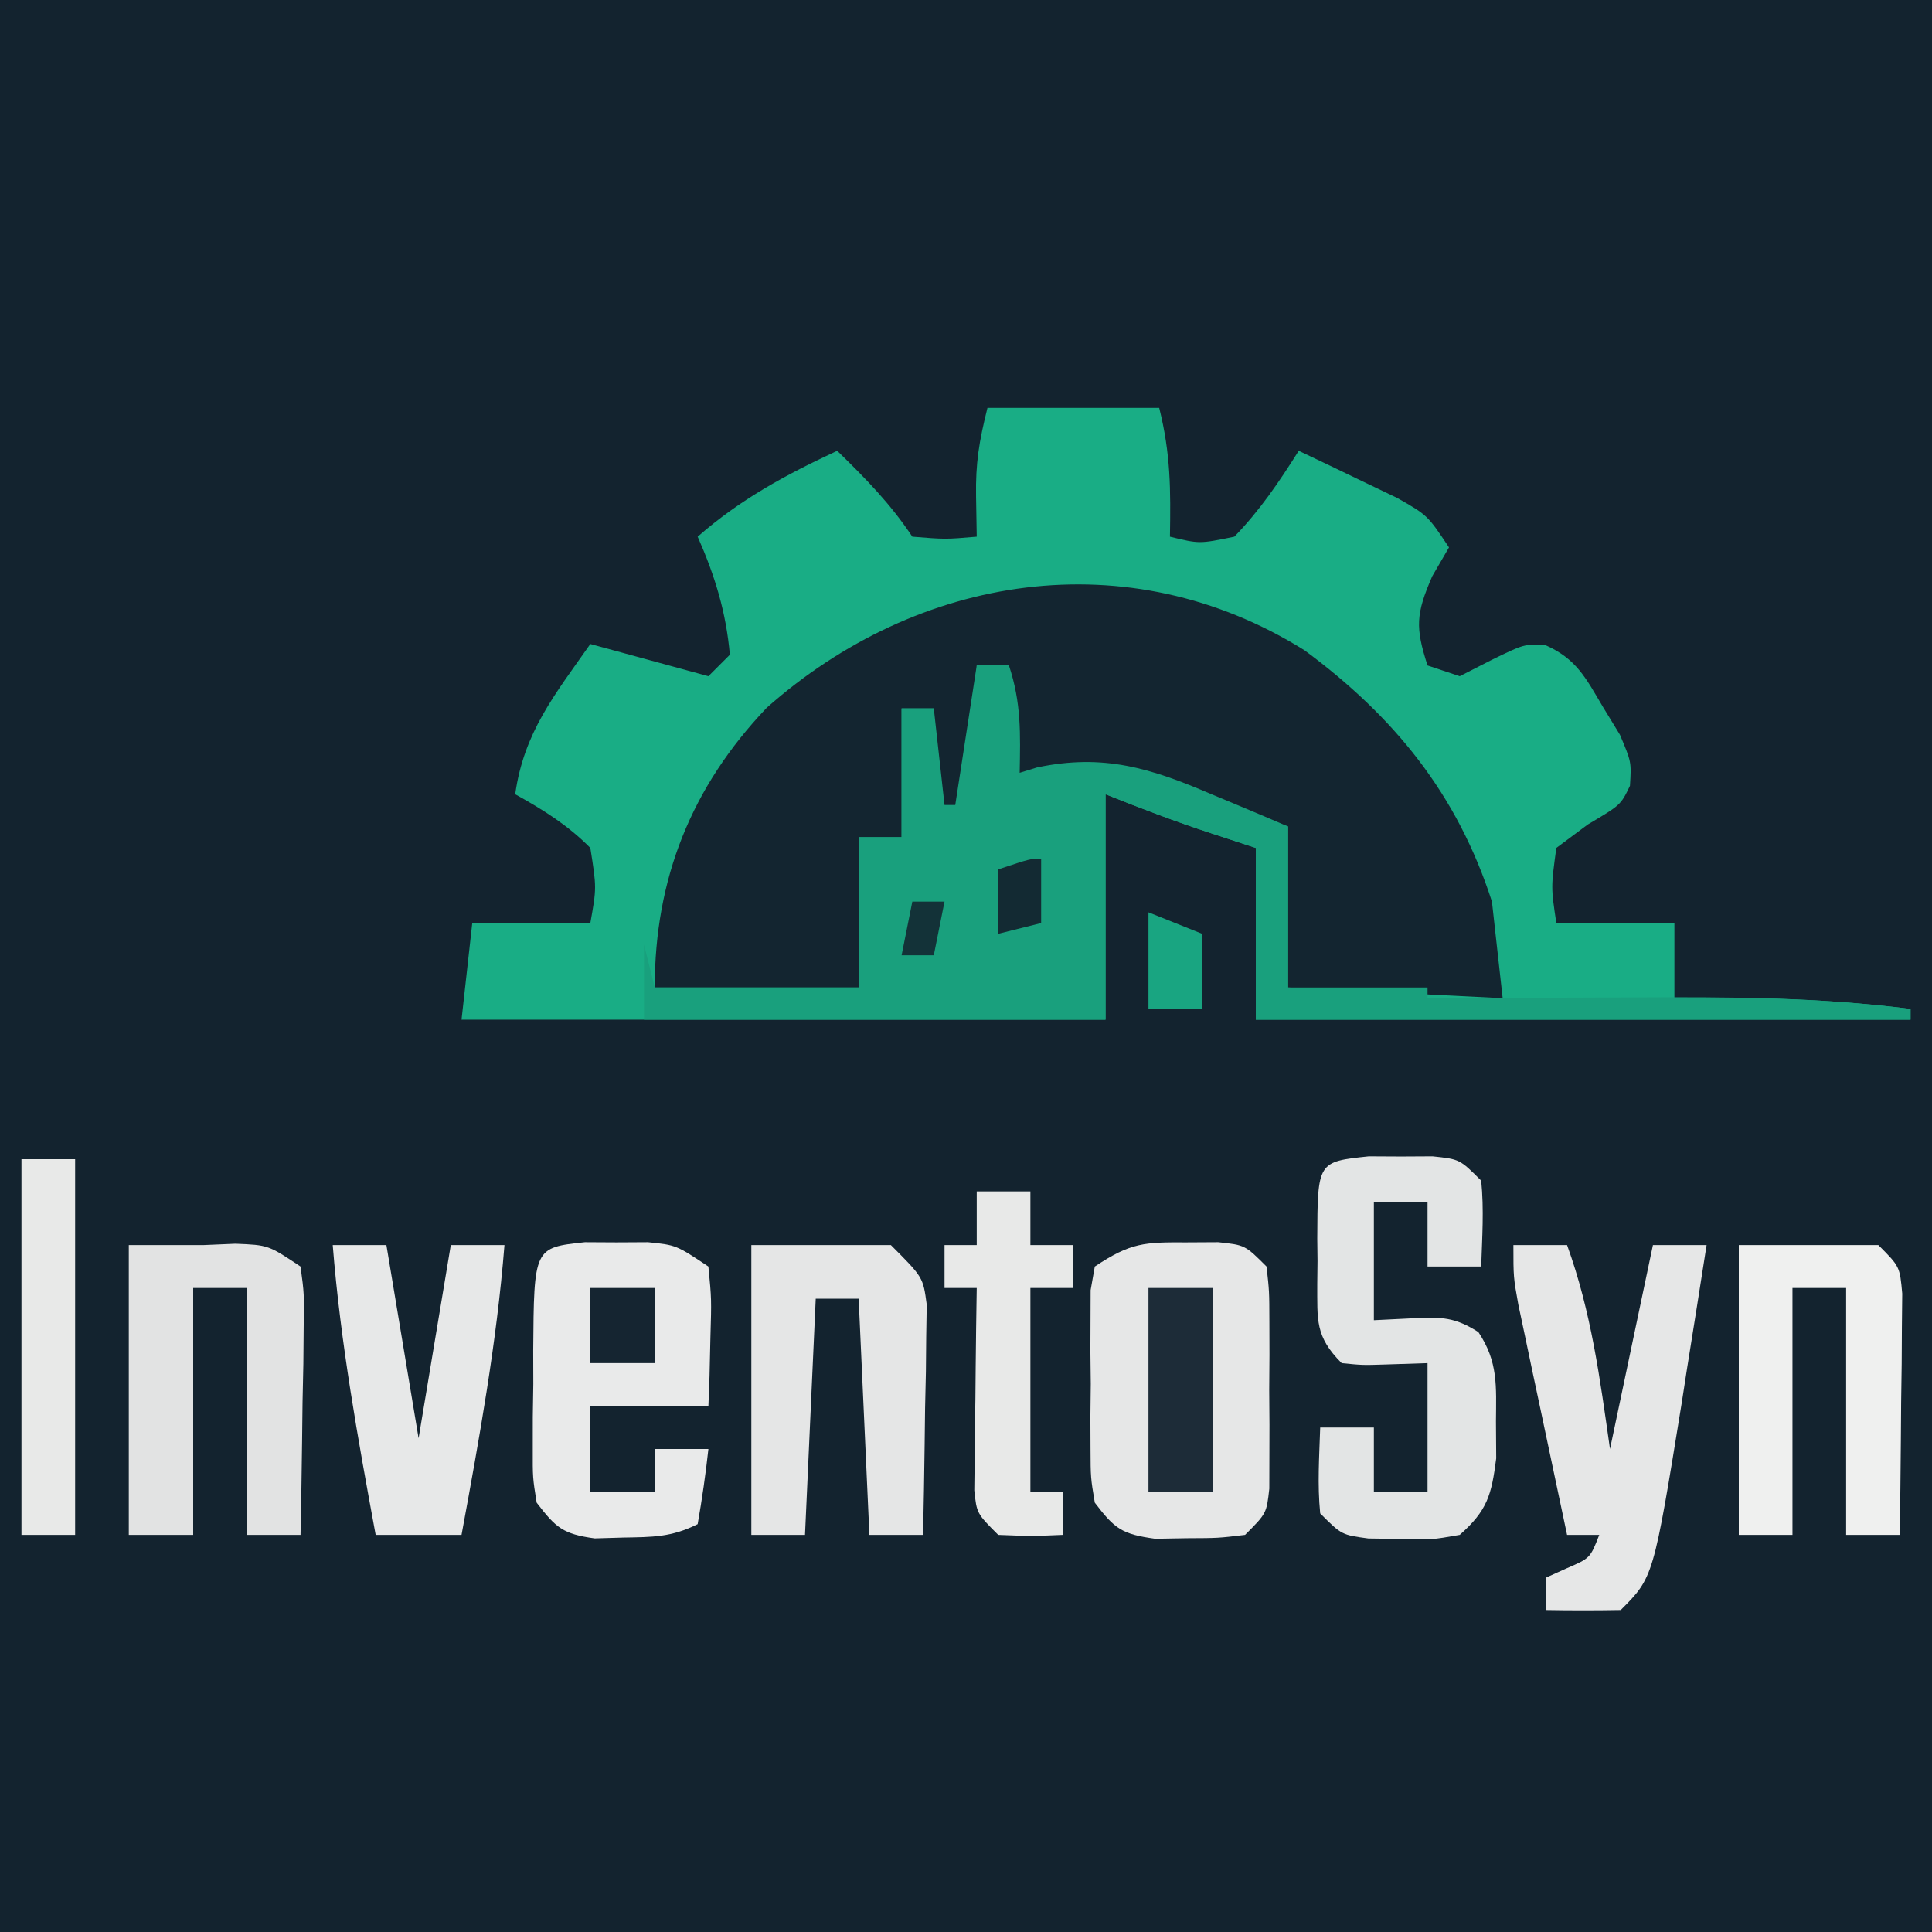
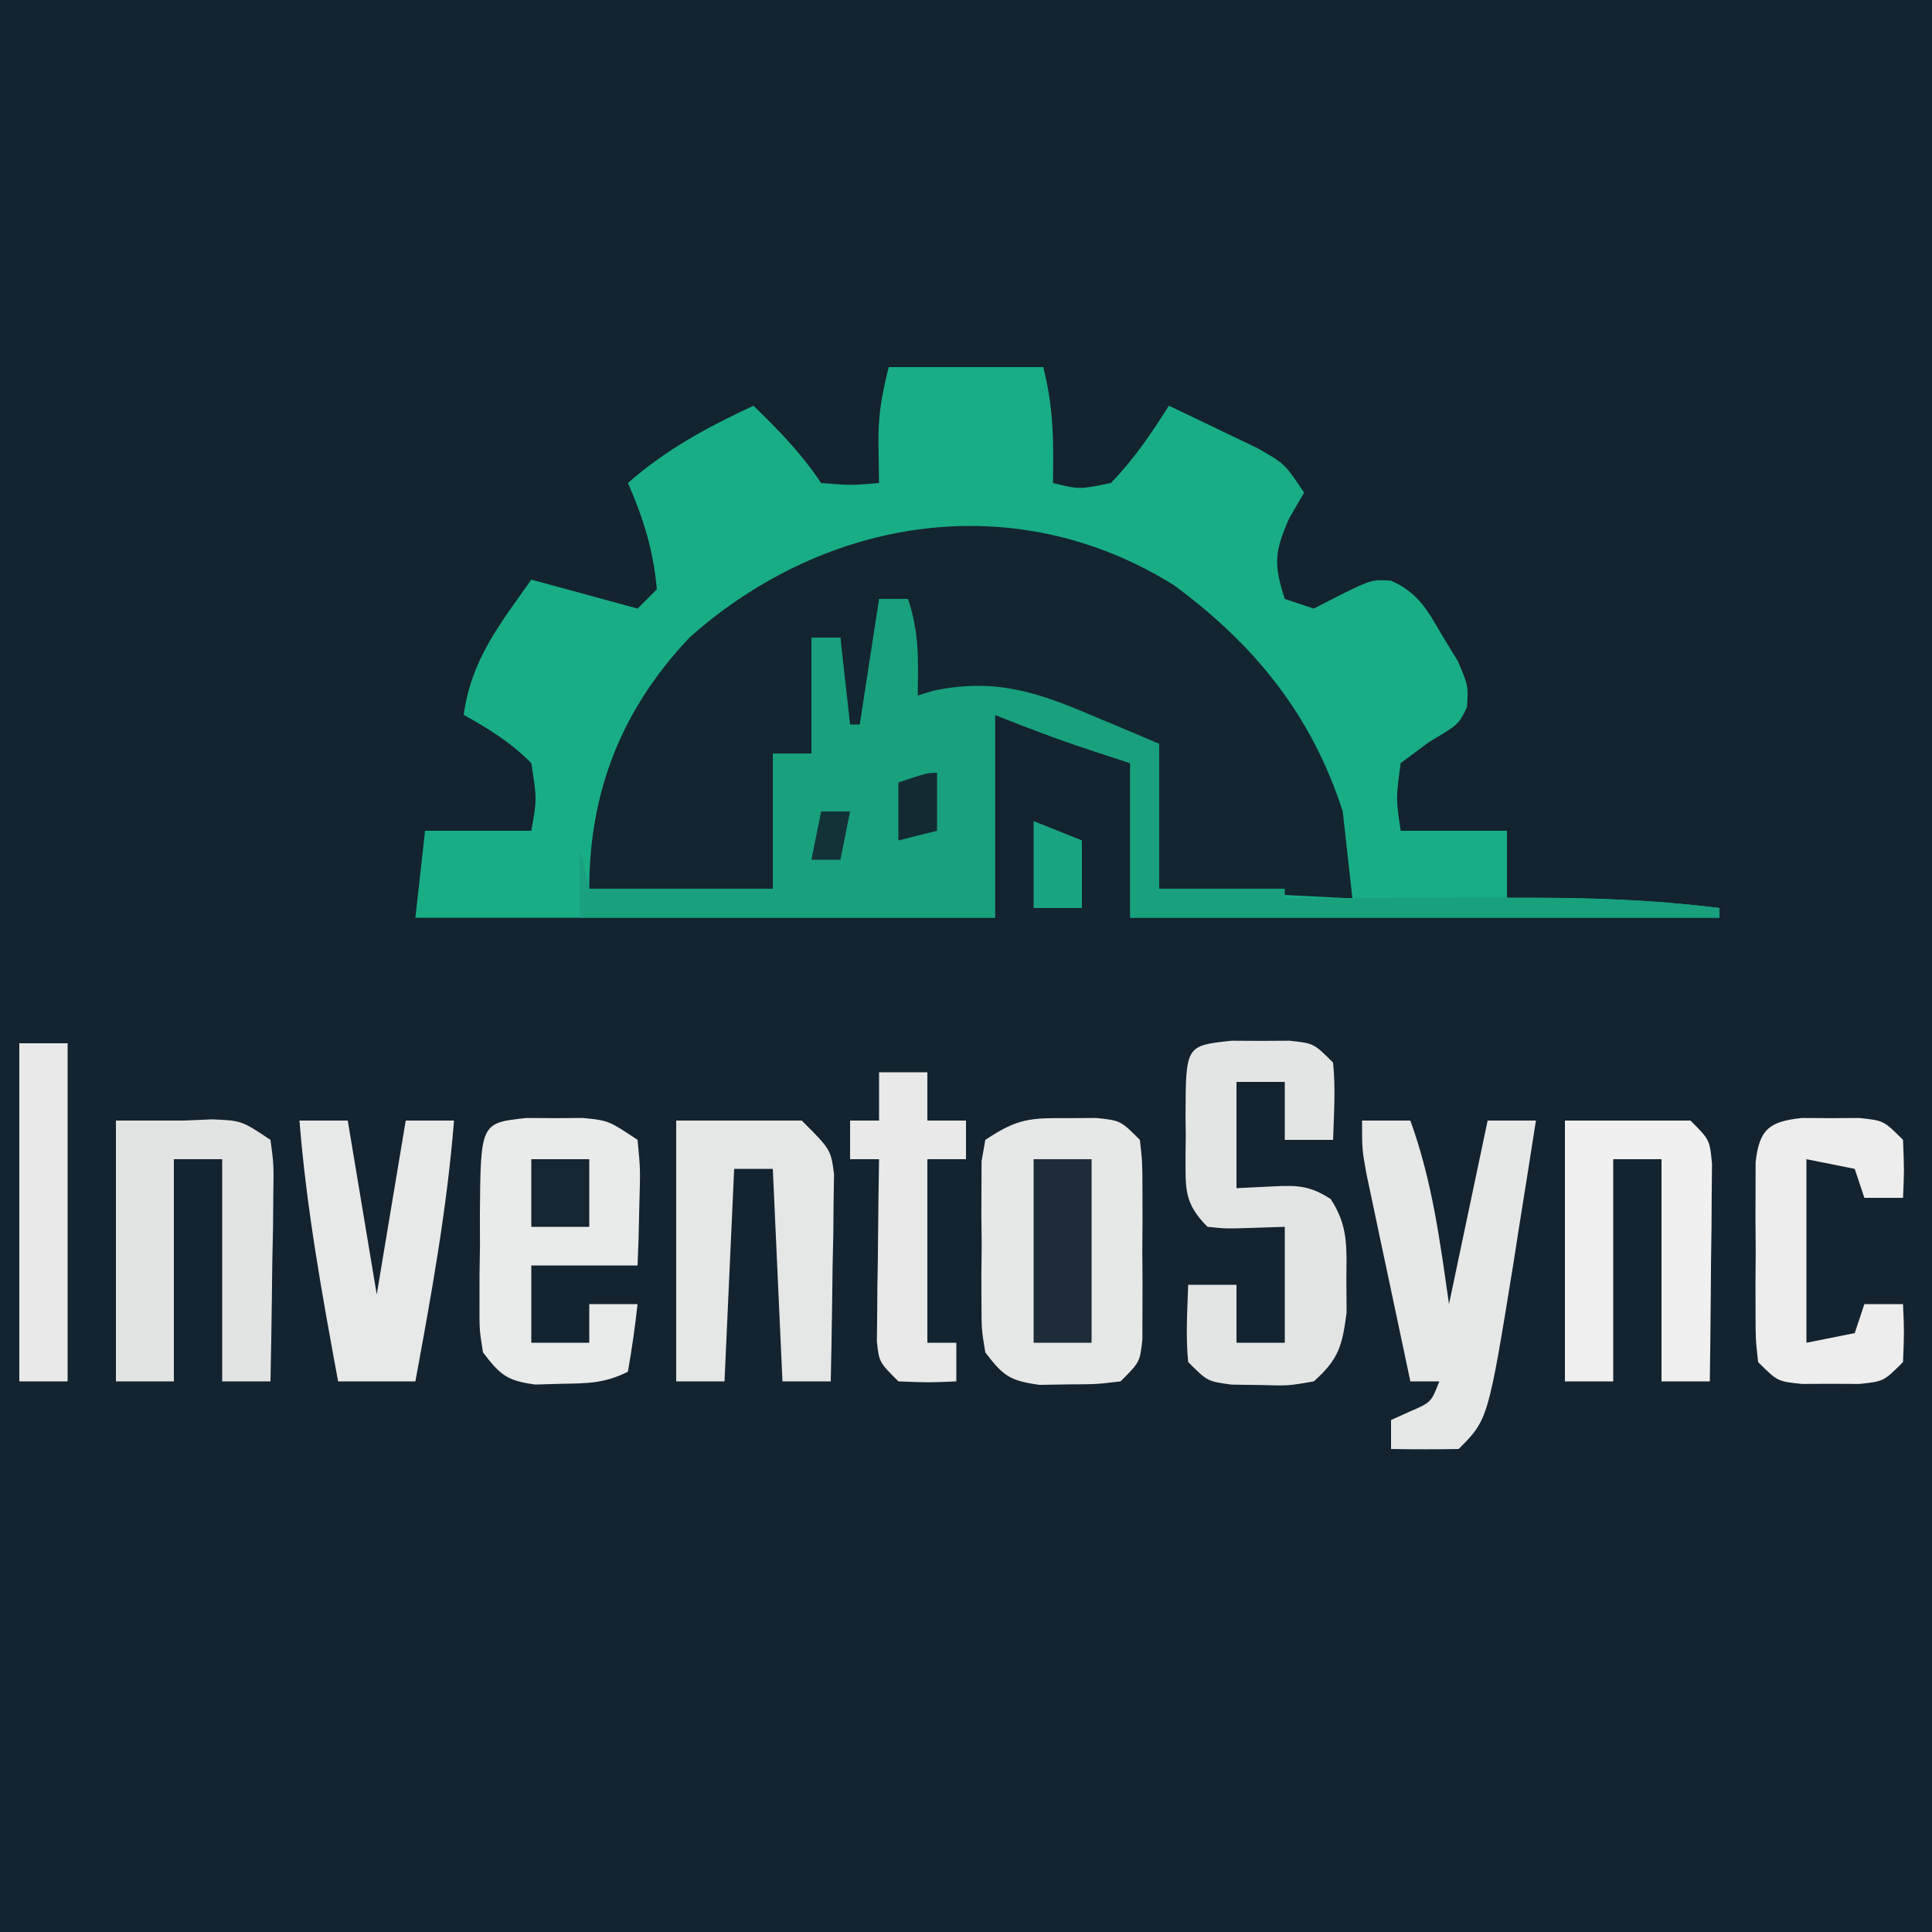
- <svg xmlns="http://www.w3.org/2000/svg" version="1.1" width="180" height="180">
+ <svg xmlns="http://www.w3.org/2000/svg" version="1.1" width="200" height="200">
  <path d="M0 0 C66 0 132 0 200 0 C200 66 200 132 200 200 C134 200 68 200 0 200 C0 134 0 68 0 0 Z " fill="#13232F" transform="translate(0,0)" />
  <path d="M0 0 C5.28 0 10.56 0 16 0 C17.074 4.296 17.073 7.602 17 12 C19.743 12.672 19.743 12.672 23 12 C25.368 9.568 27.195 6.867 29 4 C30.963 4.928 32.92 5.867 34.875 6.812 C36.511 7.596 36.511 7.596 38.18 8.395 C41 10 41 10 43 13 C42.227 14.33 42.227 14.33 41.438 15.688 C39.913 19.2 39.851 20.447 41 24 C42.485 24.495 42.485 24.495 44 25 C44.969 24.505 45.939 24.01 46.938 23.5 C50 22 50 22 51.984 22.105 C54.855 23.379 55.731 25.133 57.312 27.812 C57.845 28.685 58.377 29.558 58.926 30.457 C60 33 60 33 59.859 35.211 C59 37 59 37 55.938 38.812 C54.968 39.534 53.999 40.256 53 41 C52.499 44.669 52.499 44.669 53 48 C56.63 48 60.26 48 64 48 C64 50.31 64 52.62 64 55 C64.75 54.988 65.5 54.977 66.273 54.965 C72.923 54.906 79.4 55.182 86 56 C86 56.33 86 56.66 86 57 C65.87 57 45.74 57 25 57 C25 51.72 25 46.44 25 41 C23.618 40.546 22.236 40.093 20.812 39.625 C17.471 38.528 14.278 37.311 11 36 C11 42.93 11 49.86 11 57 C-8.8 57 -28.6 57 -49 57 C-48.67 54.03 -48.34 51.06 -48 48 C-44.37 48 -40.74 48 -37 48 C-36.414 44.712 -36.414 44.712 -37 41 C-39.085 38.888 -41.412 37.433 -44 36 C-43.189 30.217 -40.312 26.722 -37 22 C-33.37 22.99 -29.74 23.98 -26 25 C-25.34 24.34 -24.68 23.68 -24 23 C-24.354 19.02 -25.393 15.643 -27 12 C-22.987 8.489 -18.79 6.235 -14 4 C-11.352 6.578 -9.056 8.916 -7 12 C-3.916 12.25 -3.916 12.25 -1 12 C-1.021 10.762 -1.041 9.525 -1.062 8.25 C-1.114 5.14 -0.782 3.129 0 0 Z " fill="#19AD85" transform="translate(92,38)" />
  <path d="M0 0 C8.38 6.191 14.242 13.41 17.473 23.422 C17.968 27.877 17.968 27.877 18.473 32.422 C11.873 32.092 5.273 31.762 -1.527 31.422 C-1.527 26.472 -1.527 21.522 -1.527 16.422 C-3.074 15.968 -4.621 15.514 -6.215 15.047 C-8.995 14.222 -11.612 13.385 -14.277 12.234 C-19.368 10.396 -23.613 11.55 -28.527 13.422 C-28.197 12.762 -27.867 12.102 -27.527 11.422 C-27.457 9.715 -27.443 8.005 -27.465 6.297 C-27.474 5.387 -27.483 4.477 -27.492 3.539 C-27.504 2.84 -27.515 2.142 -27.527 1.422 C-28.517 1.422 -29.507 1.422 -30.527 1.422 C-30.486 2.618 -30.445 3.814 -30.402 5.047 C-30.389 8.845 -31.107 11.872 -32.527 15.422 C-33.187 15.092 -33.847 14.762 -34.527 14.422 C-34.527 11.452 -34.527 8.482 -34.527 5.422 C-35.517 5.422 -36.507 5.422 -37.527 5.422 C-37.527 9.382 -37.527 13.342 -37.527 17.422 C-38.847 17.422 -40.167 17.422 -41.527 17.422 C-41.527 22.042 -41.527 26.662 -41.527 31.422 C-47.797 31.422 -54.067 31.422 -60.527 31.422 C-60.527 21.33 -57.14 12.766 -50.09 5.359 C-36.023 -7.107 -16.408 -10.245 0 0 Z " fill="#132530" transform="translate(121.5273,60.57812)" />
  <path d="M0 0 C0.99 0 1.98 0 3 0 C4.158 3.473 4.069 6.361 4 10 C4.536 9.835 5.072 9.67 5.625 9.5 C11.827 8.194 16.244 9.577 21.875 12 C22.563 12.286 23.252 12.572 23.961 12.867 C25.645 13.569 27.323 14.283 29 15 C29 19.95 29 24.9 29 30 C33.29 30 37.58 30 42 30 C42 30.33 42 30.66 42 31 C43.008 30.995 44.016 30.99 45.054 30.984 C48.838 30.966 52.621 30.954 56.404 30.945 C58.034 30.94 59.663 30.933 61.292 30.925 C69.932 30.88 78.413 30.898 87 32 C87 32.33 87 32.66 87 33 C66.87 33 46.74 33 26 33 C26 27.72 26 22.44 26 17 C24.618 16.546 23.236 16.093 21.812 15.625 C18.471 14.528 15.278 13.311 12 12 C12 18.93 12 25.86 12 33 C-2.19 33 -16.38 33 -31 33 C-31 30.69 -31 28.38 -31 26 C-30.67 27.32 -30.34 28.64 -30 30 C-23.73 30 -17.46 30 -11 30 C-11 25.38 -11 20.76 -11 16 C-9.68 16 -8.36 16 -7 16 C-7 12.04 -7 8.08 -7 4 C-6.01 4 -5.02 4 -4 4 C-3.67 6.97 -3.34 9.94 -3 13 C-2.67 13 -2.34 13 -2 13 C-1.34 8.71 -0.68 4.42 0 0 Z " fill="#19A07D" transform="translate(91,62)" />
  <path d="M0 0 C0.971 -0.005 1.941 -0.01 2.941 -0.016 C5.438 0.25 5.438 0.25 7.438 2.25 C7.696 4.557 7.696 4.557 7.703 7.406 C7.707 8.94 7.707 8.94 7.711 10.504 C7.703 11.575 7.695 12.646 7.688 13.75 C7.695 14.821 7.703 15.892 7.711 16.996 C7.708 18.018 7.706 19.041 7.703 20.094 C7.701 21.034 7.699 21.974 7.696 22.943 C7.438 25.25 7.438 25.25 5.438 27.25 C2.941 27.551 2.941 27.551 0 27.562 C-1.452 27.588 -1.452 27.588 -2.934 27.613 C-6.033 27.185 -6.701 26.702 -8.562 24.25 C-8.951 21.922 -8.951 21.922 -8.961 19.215 C-8.965 18.241 -8.969 17.267 -8.973 16.264 C-8.961 15.249 -8.949 14.233 -8.938 13.188 C-8.949 12.168 -8.961 11.149 -8.973 10.1 C-8.969 9.127 -8.965 8.154 -8.961 7.152 C-8.958 6.26 -8.954 5.368 -8.951 4.449 C-8.823 3.723 -8.694 2.998 -8.562 2.25 C-5.199 0.008 -3.939 -0.021 0 0 Z " fill="#E6E7E7" transform="translate(110.5625,115.75)" />
  <path d="M0 0 C0.98 0.005 1.959 0.01 2.969 0.016 C3.948 0.01 4.928 0.005 5.938 0 C8.469 0.266 8.469 0.266 10.469 2.266 C10.739 4.954 10.556 7.557 10.469 10.266 C8.819 10.266 7.169 10.266 5.469 10.266 C5.469 8.286 5.469 6.306 5.469 4.266 C3.819 4.266 2.169 4.266 0.469 4.266 C0.469 7.896 0.469 11.526 0.469 15.266 C1.727 15.204 2.985 15.142 4.281 15.078 C6.81 14.954 8.057 15.003 10.207 16.375 C12.06 19.152 11.866 21.397 11.844 24.703 C11.851 25.836 11.859 26.969 11.867 28.137 C11.432 31.554 11.045 32.987 8.469 35.266 C5.84 35.727 5.84 35.727 2.906 35.641 C1.936 35.628 0.965 35.615 -0.035 35.602 C-2.531 35.266 -2.531 35.266 -4.531 33.266 C-4.801 30.577 -4.619 27.974 -4.531 25.266 C-2.881 25.266 -1.231 25.266 0.469 25.266 C0.469 27.246 0.469 29.226 0.469 31.266 C2.119 31.266 3.769 31.266 5.469 31.266 C5.469 27.306 5.469 23.346 5.469 19.266 C3.551 19.328 3.551 19.328 1.594 19.391 C-0.586 19.461 -0.586 19.461 -2.531 19.266 C-5.023 16.774 -4.791 15.262 -4.805 11.855 C-4.797 11.166 -4.789 10.476 -4.781 9.766 C-4.789 9.076 -4.797 8.386 -4.805 7.676 C-4.777 0.501 -4.777 0.501 0 0 Z " fill="#E3E5E5" transform="translate(127.5312,107.7344)" />
  <path d="M0 0 C1.456 0.008 1.456 0.008 2.941 0.016 C3.909 0.01 4.878 0.005 5.875 0 C8.504 0.266 8.504 0.266 11.504 2.266 C11.797 5.305 11.797 5.305 11.691 8.891 C11.664 10.079 11.637 11.268 11.609 12.492 C11.575 13.407 11.54 14.323 11.504 15.266 C7.874 15.266 4.244 15.266 0.504 15.266 C0.504 17.906 0.504 20.546 0.504 23.266 C2.484 23.266 4.464 23.266 6.504 23.266 C6.504 21.946 6.504 20.626 6.504 19.266 C8.154 19.266 9.804 19.266 11.504 19.266 C11.248 21.609 10.911 23.944 10.504 26.266 C8.05 27.493 6.304 27.467 3.566 27.516 C2.691 27.541 1.816 27.567 0.914 27.594 C-2.038 27.192 -2.707 26.605 -4.496 24.266 C-4.868 21.937 -4.868 21.937 -4.859 19.23 C-4.859 18.257 -4.858 17.283 -4.857 16.279 C-4.841 15.264 -4.825 14.249 -4.809 13.203 C-4.812 12.184 -4.815 11.165 -4.818 10.115 C-4.748 0.505 -4.748 0.505 0 0 Z " fill="#E9EAEA" transform="translate(54.49609,115.7344)" />
  <path d="M0 0 C2.333 0 4.667 0 7 0 C7.969 -0.041 8.939 -0.083 9.938 -0.125 C13 0 13 0 16 2 C16.341 4.522 16.341 4.522 16.293 7.664 C16.283 8.786 16.274 9.907 16.264 11.062 C16.239 12.238 16.213 13.414 16.188 14.625 C16.167 16.4 16.167 16.4 16.146 18.211 C16.111 21.141 16.062 24.07 16 27 C14.35 27 12.7 27 11 27 C11 19.41 11 11.82 11 4 C9.35 4 7.7 4 6 4 C6 11.59 6 19.18 6 27 C4.02 27 2.04 27 0 27 C0 18.09 0 9.18 0 0 Z " fill="#E2E3E3" transform="translate(12,116)" />
  <path d="M0 0 C1.65 0 3.3 0 5 0 C7.264 6.26 8.06 12.423 9 19 C10.32 12.73 11.64 6.46 13 0 C14.65 0 16.3 0 18 0 C17.408 3.815 16.799 7.626 16.188 11.438 C16.022 12.507 15.856 13.576 15.686 14.678 C13.048 30.952 13.048 30.952 10 34 C7.667 34.041 5.333 34.042 3 34 C3 33.01 3 32.02 3 31 C3.639 30.711 4.279 30.422 4.938 30.125 C7.152 29.172 7.152 29.172 8 27 C7.01 27 6.02 27 5 27 C4.162 23.064 3.33 19.126 2.5 15.188 C2.142 13.508 2.142 13.508 1.777 11.795 C1.552 10.722 1.326 9.649 1.094 8.543 C0.884 7.553 0.675 6.563 0.459 5.544 C0 3 0 3 0 0 Z " fill="#E6E7E7" transform="translate(141,116)" />
  <path d="M0 0 C4.29 0 8.58 0 13 0 C16 3 16 3 16.341 5.544 C16.325 6.533 16.309 7.523 16.293 8.543 C16.283 9.616 16.274 10.689 16.264 11.795 C16.239 12.914 16.213 14.034 16.188 15.188 C16.167 16.884 16.167 16.884 16.146 18.615 C16.111 21.411 16.062 24.205 16 27 C14.35 27 12.7 27 11 27 C10.67 19.74 10.34 12.48 10 5 C8.68 5 7.36 5 6 5 C5.67 12.26 5.34 19.52 5 27 C3.35 27 1.7 27 0 27 C0 18.09 0 9.18 0 0 Z " fill="#E5E6E6" transform="translate(70,116)" />
  <path d="M0 0 C4.29 0 8.58 0 13 0 C15 2 15 2 15.227 4.522 C15.211 6.077 15.211 6.077 15.195 7.664 C15.186 9.346 15.186 9.346 15.176 11.062 C15.159 12.238 15.142 13.414 15.125 14.625 C15.116 15.808 15.107 16.992 15.098 18.211 C15.074 21.141 15.041 24.07 15 27 C13.35 27 11.7 27 10 27 C10 19.41 10 11.82 10 4 C8.35 4 6.7 4 5 4 C5 11.59 5 19.18 5 27 C3.35 27 1.7 27 0 27 C0 18.09 0 9.18 0 0 Z " fill="#EFF0EF" transform="translate(162,116)" />
  <path d="M0 0 C1.65 0 3.3 0 5 0 C5.99 5.94 6.98 11.88 8 18 C8.99 12.06 9.98 6.12 11 0 C12.65 0 14.3 0 16 0 C15.276 9.117 13.657 18.016 12 27 C9.36 27 6.72 27 4 27 C2.343 18.016 0.724 9.117 0 0 Z " fill="#E7E8E8" transform="translate(31,116)" />
  <path d="M0 0 C0.98 0.005 1.959 0.01 2.969 0.016 C3.948 0.01 4.928 0.005 5.938 0 C8.469 0.266 8.469 0.266 10.469 2.266 C10.594 5.391 10.594 5.391 10.469 8.266 C9.149 8.266 7.829 8.266 6.469 8.266 C6.139 7.276 5.809 6.286 5.469 5.266 C3.819 4.936 2.169 4.606 0.469 4.266 C0.469 10.536 0.469 16.806 0.469 23.266 C2.119 22.936 3.769 22.606 5.469 22.266 C5.799 21.276 6.129 20.286 6.469 19.266 C7.789 19.266 9.109 19.266 10.469 19.266 C10.594 22.141 10.594 22.141 10.469 25.266 C8.469 27.266 8.469 27.266 5.938 27.531 C4.958 27.526 3.978 27.521 2.969 27.516 C1.989 27.521 1.009 27.526 0 27.531 C-2.531 27.266 -2.531 27.266 -4.531 25.266 C-4.79 22.959 -4.79 22.959 -4.797 20.109 C-4.799 19.087 -4.802 18.065 -4.805 17.012 C-4.793 15.405 -4.793 15.405 -4.781 13.766 C-4.789 12.694 -4.797 11.623 -4.805 10.52 C-4.802 9.497 -4.8 8.475 -4.797 7.422 C-4.795 6.482 -4.792 5.541 -4.79 4.572 C-4.408 1.166 -3.368 0.353 0 0 Z " fill="#EDEDED" transform="translate(186.5312,115.7344)" />
  <path d="M0 0 C1.65 0 3.3 0 5 0 C5 1.65 5 3.3 5 5 C6.32 5 7.64 5 9 5 C9 6.32 9 7.64 9 9 C7.68 9 6.36 9 5 9 C5 15.27 5 21.54 5 28 C5.99 28 6.98 28 8 28 C8 29.32 8 30.64 8 32 C5.125 32.125 5.125 32.125 2 32 C0 30 0 30 -0.227 27.845 C-0.217 26.976 -0.206 26.107 -0.195 25.211 C-0.189 24.27 -0.182 23.329 -0.176 22.359 C-0.159 21.375 -0.142 20.39 -0.125 19.375 C-0.116 18.382 -0.107 17.39 -0.098 16.367 C-0.074 13.911 -0.041 11.456 0 9 C-0.99 9 -1.98 9 -3 9 C-3 7.68 -3 6.36 -3 5 C-2.01 5 -1.02 5 0 5 C0 3.35 0 1.7 0 0 Z " fill="#E8E9E8" transform="translate(91,111)" />
  <path d="M0 0 C1.65 0 3.3 0 5 0 C5 11.55 5 23.1 5 35 C3.35 35 1.7 35 0 35 C0 23.45 0 11.9 0 0 Z " fill="#E8E9E8" transform="translate(2,108)" />
  <path d="M0 0 C1.98 0 3.96 0 6 0 C6 6.27 6 12.54 6 19 C4.02 19 2.04 19 0 19 C0 12.73 0 6.46 0 0 Z " fill="#1D2C38" transform="translate(107,120)" />
  <path d="M0 0 C1.98 0 3.96 0 6 0 C6 2.31 6 4.62 6 7 C4.02 7 2.04 7 0 7 C0 4.69 0 2.38 0 0 Z " fill="#152531" transform="translate(55,120)" />
  <path d="M0 0 C2.475 0.99 2.475 0.99 5 2 C5 4.31 5 6.62 5 9 C3.35 9 1.7 9 0 9 C0 6.03 0 3.06 0 0 Z " fill="#19A581" transform="translate(107,85)" />
  <path d="M0 0 C0 1.98 0 3.96 0 6 C-1.32 6.33 -2.64 6.66 -4 7 C-4 5.02 -4 3.04 -4 1 C-1 0 -1 0 0 0 Z " fill="#132A33" transform="translate(97,80)" />
  <path d="M0 0 C0.99 0 1.98 0 3 0 C2.67 1.65 2.34 3.3 2 5 C1.01 5 0.02 5 -1 5 C-0.67 3.35 -0.34 1.7 0 0 Z " fill="#133238" transform="translate(85,84)" />
</svg>
